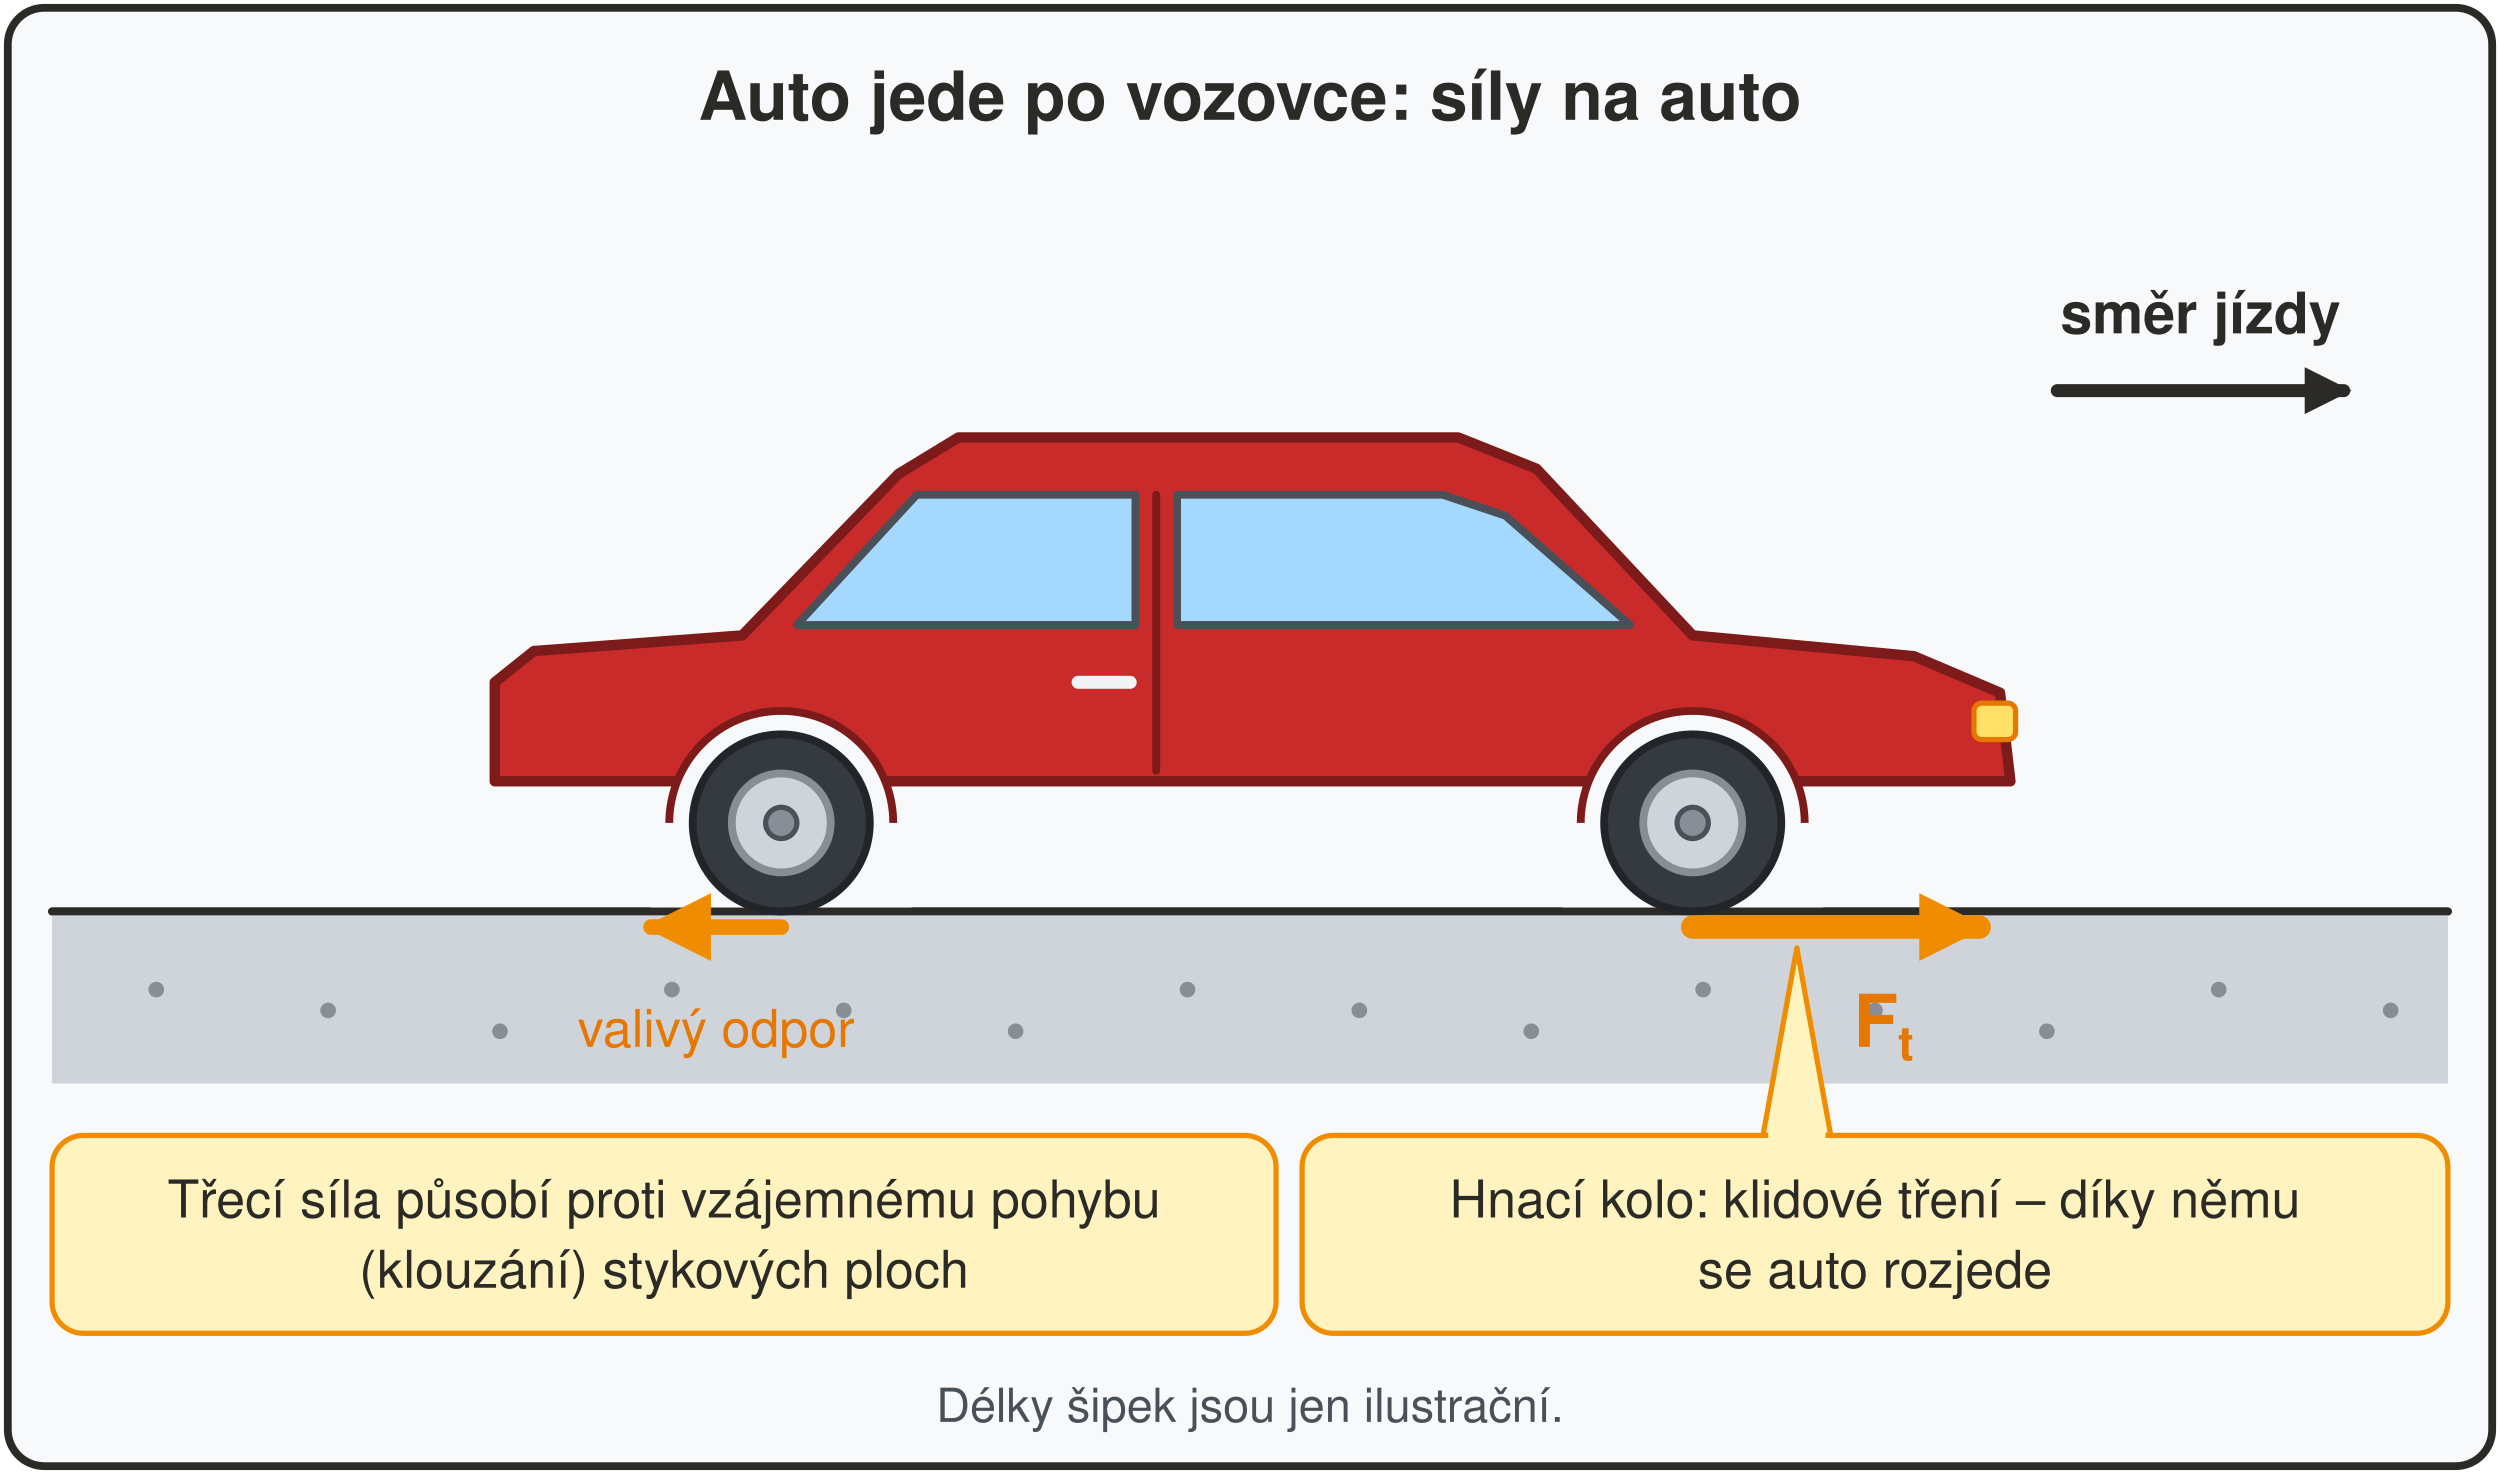
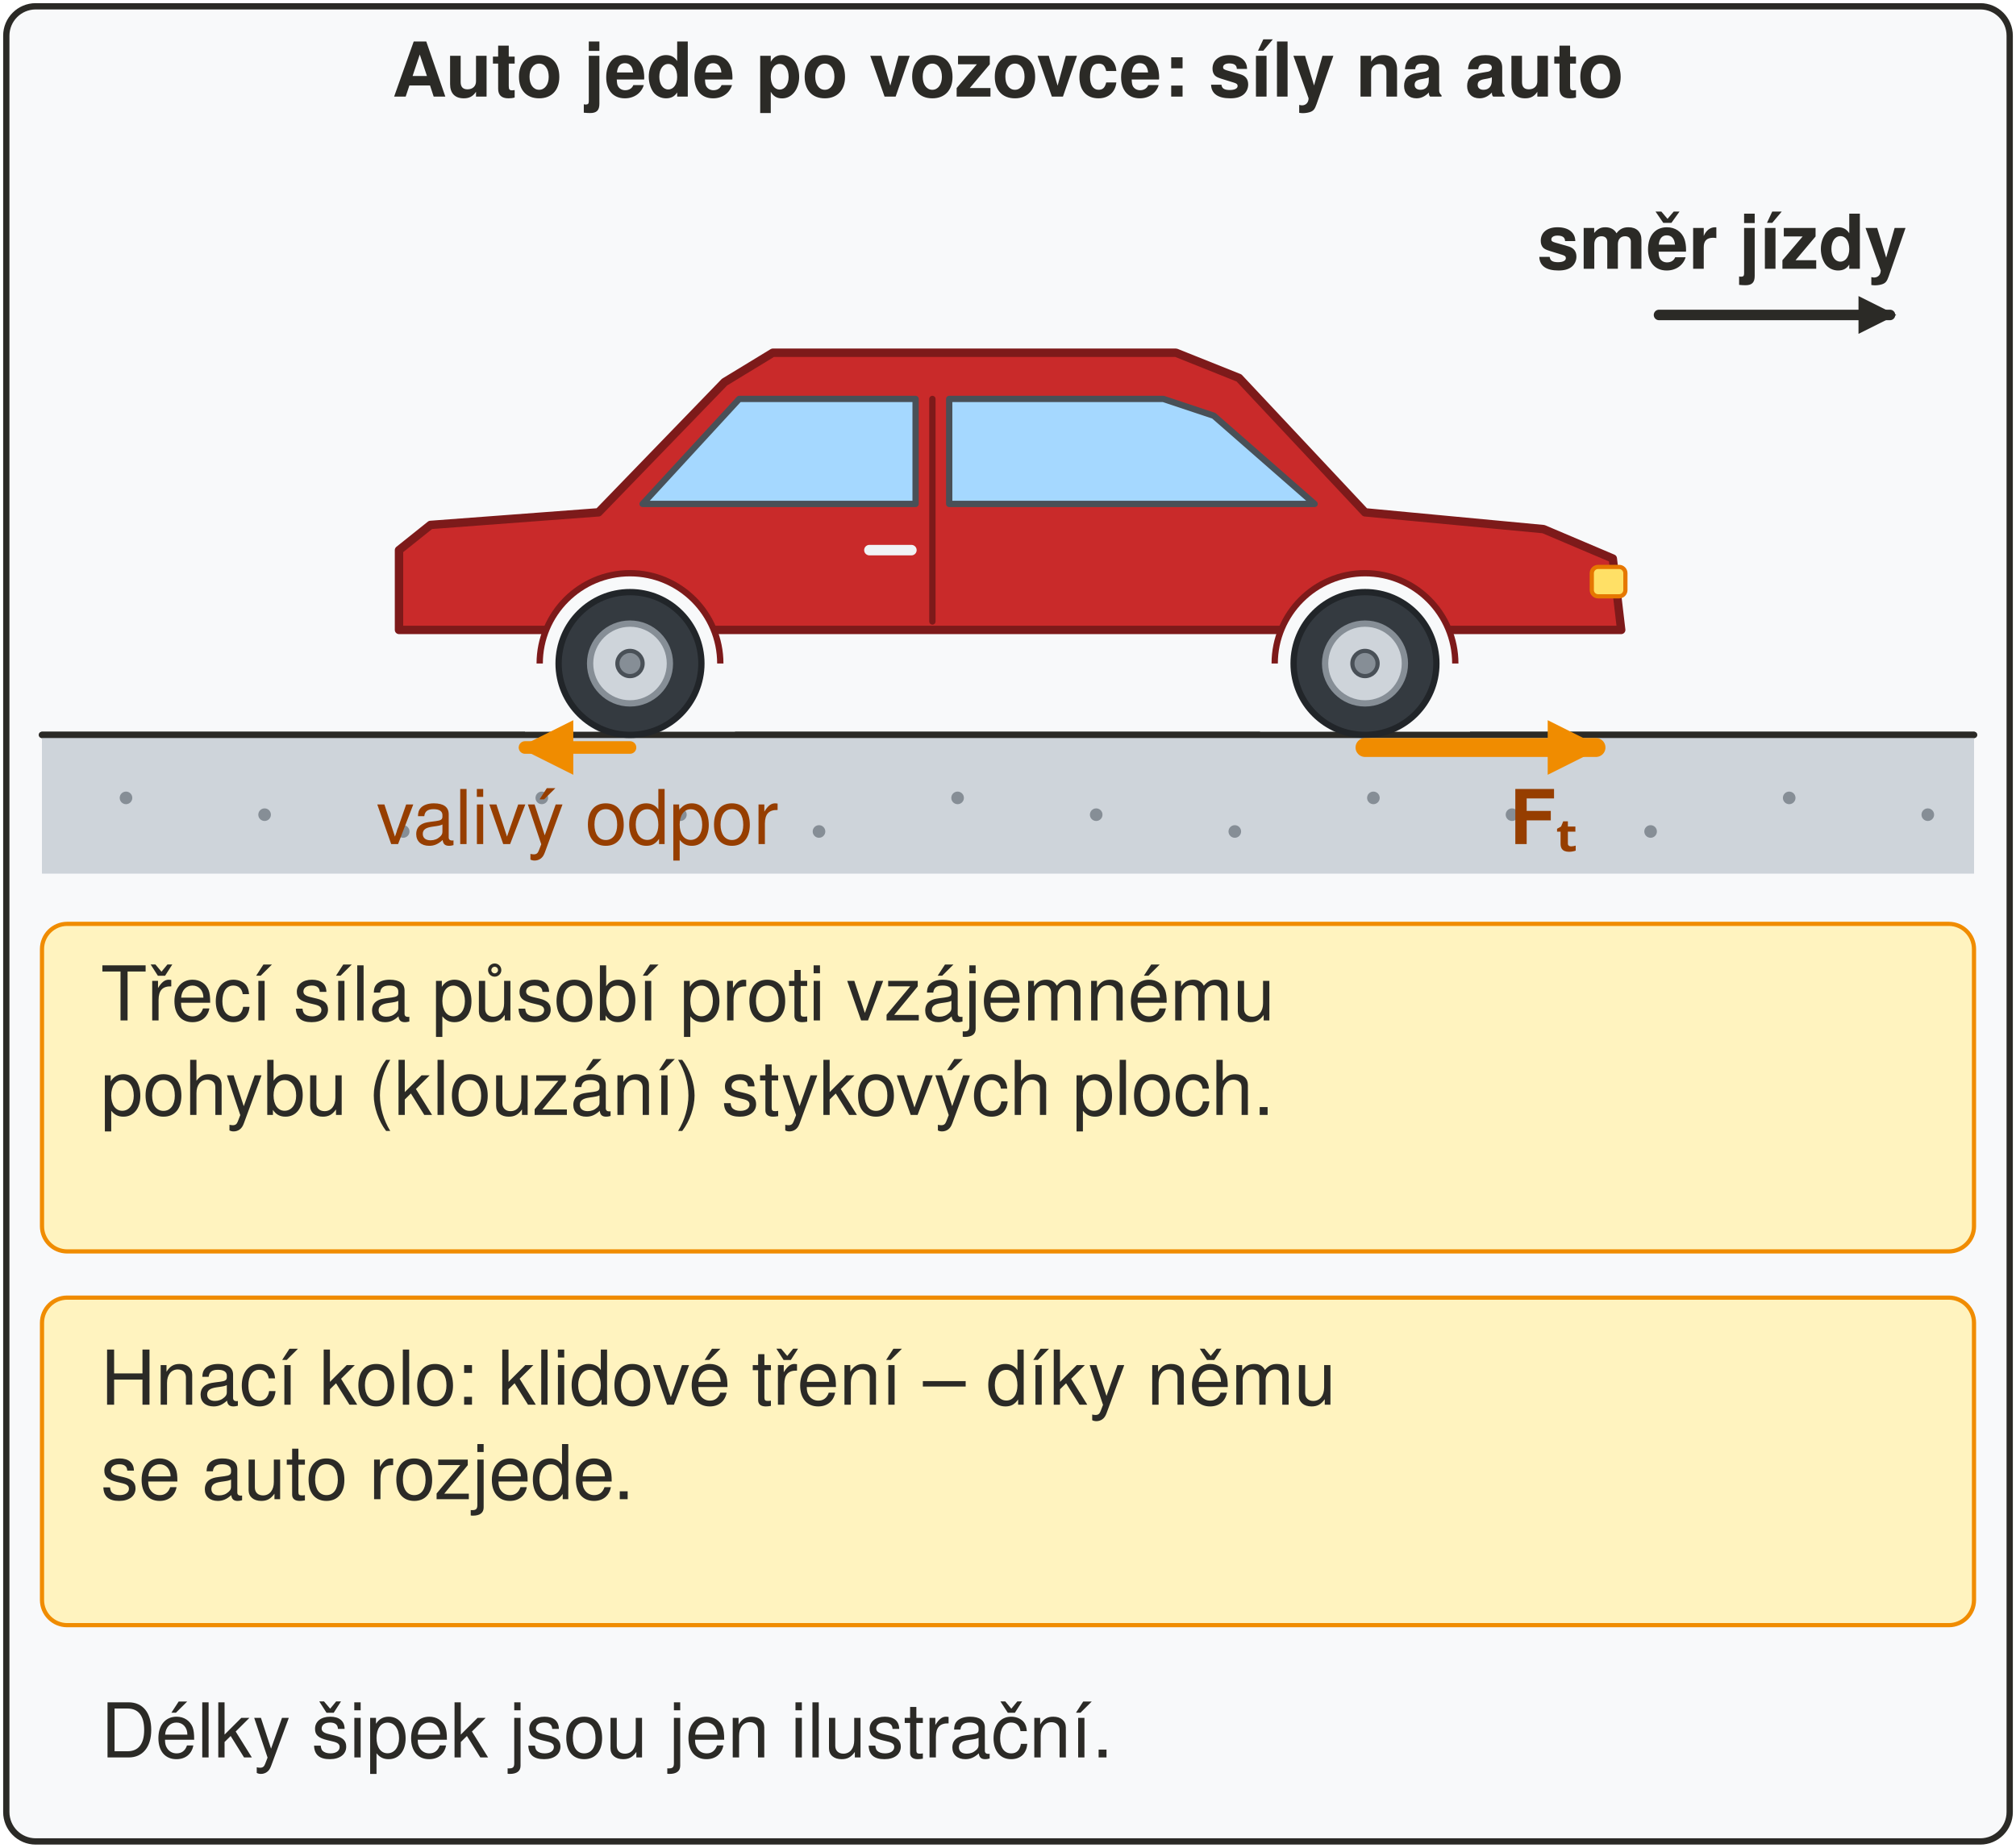
- <svg xmlns="http://www.w3.org/2000/svg" xml:space="preserve" viewBox="0 0 960 566" font-family="'Segoe UI', Helvetica, Arial, sans-serif" role="img" aria-label="Červené auto jede doprava po vozovce, nad ním šipka směru jízdy. Z hnacího (předního) kola vede doprava oranžová šipka Ft, klidové tření, díky kterému se auto rozjede. Z nehnaného zadního kola vede krátká oranžová šipka doleva, valivý odpor. Popisek říká, že třecí síla působí proti vzájemnému pohybu (klouzání) stykových ploch.">
+ <svg xmlns="http://www.w3.org/2000/svg" xml:space="preserve" viewBox="0 0 960 880" font-family="'Segoe UI', Helvetica, Arial, sans-serif" role="img" aria-label="Červené auto jede doprava po vozovce, nad ním šipka směru jízdy. Z hnacího (předního) kola vede doprava oranžová šipka Ft, klidové tření, díky kterému se auto rozjede. Z nehnaného zadního kola vede krátká oranžová šipka doleva, valivý odpor. Popisek říká, že třecí síla působí proti vzájemnému pohybu (klouzání) stykových ploch.">
  <defs>
    <marker id="a-cer" markerUnits="userSpaceOnUse" markerWidth="18" markerHeight="18" refX="15" refY="9" orient="auto">
      <path d="M0,0 L18,9 L0,18 z" fill="#e03131" />
    </marker>
    <marker id="a-mod" markerUnits="userSpaceOnUse" markerWidth="18" markerHeight="18" refX="15" refY="9" orient="auto">
      <path d="M0,0 L18,9 L0,18 z" fill="#1971c2" />
    </marker>
    <marker id="a-zel" markerUnits="userSpaceOnUse" markerWidth="18" markerHeight="18" refX="15" refY="9" orient="auto">
      <path d="M0,0 L18,9 L0,18 z" fill="#2f9e44" />
    </marker>
    <marker id="a-ora" markerUnits="userSpaceOnUse" markerWidth="18" markerHeight="18" refX="15" refY="9" orient="auto">
      <path d="M0,0 L18,9 L0,18 z" fill="#e8590c" />
    </marker>
    <marker id="a-ink" markerUnits="userSpaceOnUse" markerWidth="18" markerHeight="18" refX="15" refY="9" orient="auto">
      <path d="M0,0 L18,9 L0,18 z" fill="#2b2a26" />
    </marker>
    <marker id="a-sed" markerUnits="userSpaceOnUse" markerWidth="18" markerHeight="18" refX="15" refY="9" orient="auto">
      <path d="M0,0 L18,9 L0,18 z" fill="#495057" />
    </marker>
    <marker id="a-zlu" markerUnits="userSpaceOnUse" markerWidth="18" markerHeight="18" refX="15" refY="9" orient="auto">
      <path d="M0,0 L18,9 L0,18 z" fill="#f08c00" />
    </marker>
    <marker id="a-fia" markerUnits="userSpaceOnUse" markerWidth="18" markerHeight="18" refX="15" refY="9" orient="auto">
      <path d="M0,0 L18,9 L0,18 z" fill="#7048e8" />
    </marker>
    <marker id="b-cer" markerUnits="userSpaceOnUse" markerWidth="26" markerHeight="26" refX="23" refY="13" orient="auto">
      <path d="M0,0 L26,13 L0,26 z" fill="#e03131" />
    </marker>
    <marker id="b-zel" markerUnits="userSpaceOnUse" markerWidth="26" markerHeight="26" refX="23" refY="13" orient="auto">
      <path d="M0,0 L26,13 L0,26 z" fill="#2f9e44" />
    </marker>
    <marker id="b-mod" markerUnits="userSpaceOnUse" markerWidth="26" markerHeight="26" refX="23" refY="13" orient="auto">
      <path d="M0,0 L26,13 L0,26 z" fill="#1971c2" />
    </marker>
    <marker id="b-ora" markerUnits="userSpaceOnUse" markerWidth="26" markerHeight="26" refX="23" refY="13" orient="auto">
      <path d="M0,0 L26,13 L0,26 z" fill="#e8590c" />
    </marker>
    <marker id="b-ink" markerUnits="userSpaceOnUse" markerWidth="26" markerHeight="26" refX="23" refY="13" orient="auto">
      <path d="M0,0 L26,13 L0,26 z" fill="#2b2a26" />
    </marker>
    <marker id="b-zlu" markerUnits="userSpaceOnUse" markerWidth="26" markerHeight="26" refX="23" refY="13" orient="auto">
      <path d="M0,0 L26,13 L0,26 z" fill="#f08c00" />
    </marker>
  </defs>
-   <rect x="3" y="3" width="954" height="560" rx="14" fill="#f8f9fa" stroke="#2b2a26" stroke-width="3" />
-   <text x="480.0" y="46.0" font-size="26" font-weight="bold" fill="#2b2a26" text-anchor="middle">Auto jede po vozovce: síly na auto</text>
+   <rect x="3" y="3" width="954" height="874" rx="14" fill="#f8f9fa" stroke="#2b2a26" stroke-width="3" />
+   <text x="480.0" y="46.0" font-size="36" font-weight="bold" fill="#2b2a26" text-anchor="middle">Auto jede po vozovce: síly na auto</text>
  <rect x="20" y="350" width="920" height="66" fill="#ced4da" />
  <line x1="20.0" y1="350.0" x2="940.0" y2="350.0" stroke="#2b2a26" stroke-width="3" stroke-linecap="round" />
  <circle cx="60.0" cy="380.0" r="2.5" fill="#868e96" stroke="#868e96" stroke-width="1" />
  <circle cx="126.0" cy="388.0" r="2.5" fill="#868e96" stroke="#868e96" stroke-width="1" />
  <circle cx="192.0" cy="396.0" r="2.5" fill="#868e96" stroke="#868e96" stroke-width="1" />
  <circle cx="258.0" cy="380.0" r="2.5" fill="#868e96" stroke="#868e96" stroke-width="1" />
  <circle cx="324.0" cy="388.0" r="2.5" fill="#868e96" stroke="#868e96" stroke-width="1" />
  <circle cx="390.0" cy="396.0" r="2.5" fill="#868e96" stroke="#868e96" stroke-width="1" />
  <circle cx="456.0" cy="380.0" r="2.5" fill="#868e96" stroke="#868e96" stroke-width="1" />
  <circle cx="522.0" cy="388.0" r="2.5" fill="#868e96" stroke="#868e96" stroke-width="1" />
  <circle cx="588.0" cy="396.0" r="2.5" fill="#868e96" stroke="#868e96" stroke-width="1" />
  <circle cx="654.0" cy="380.0" r="2.5" fill="#868e96" stroke="#868e96" stroke-width="1" />
  <circle cx="720.0" cy="388.0" r="2.5" fill="#868e96" stroke="#868e96" stroke-width="1" />
  <circle cx="786.0" cy="396.0" r="2.5" fill="#868e96" stroke="#868e96" stroke-width="1" />
  <circle cx="852.0" cy="380.0" r="2.5" fill="#868e96" stroke="#868e96" stroke-width="1" />
  <circle cx="918.0" cy="388.0" r="2.5" fill="#868e96" stroke="#868e96" stroke-width="1" />
  <path d="M190.0,300.0 L190.0,262.0 L205.0,250.0 L285.0,244.0 L345.0,182.0 L368.0,168.0 L560.0,168.0 L590.0,180.0 L650.0,244.0 L735.0,252.0 L768.0,266.0 L772.0,300.0 z" fill="#c92a2a" stroke="#7d1a1a" stroke-width="4" stroke-linejoin="round" stroke-linecap="round" />
  <path d="M306.0,240.0 L352.0,190.0 L436.0,190.0 L436.0,240.0 z" fill="#a5d8ff" stroke="#495057" stroke-width="3" stroke-linejoin="round" stroke-linecap="round" />
  <path d="M452.0,190.0 L554.0,190.0 L578.0,198.0 L626.0,240.0 L452.0,240.0 z" fill="#a5d8ff" stroke="#495057" stroke-width="3" stroke-linejoin="round" stroke-linecap="round" />
  <line x1="444.0" y1="190.0" x2="444.0" y2="296.0" stroke="#7d1a1a" stroke-width="3" stroke-linecap="round" />
  <line x1="414.0" y1="262.0" x2="434.0" y2="262.0" stroke="#f1f3f5" stroke-width="5" stroke-linecap="round" />
  <rect x="758.0" y="270.0" width="16.0" height="14.0" rx="3" fill="#ffe066" stroke="#e67700" stroke-width="2" />
  <circle cx="300.0" cy="316.0" r="43" fill="#f8f9fa" stroke="#7d1a1a" stroke-width="3" />
  <rect x="250" y="316" width="100" height="40" fill="#f8f9fa" />
  <circle cx="650.0" cy="316.0" r="43" fill="#f8f9fa" stroke="#7d1a1a" stroke-width="3" />
  <rect x="600" y="316" width="100" height="40" fill="#f8f9fa" />
  <rect x="20" y="350" width="920" height="66" fill="#ced4da" />
  <line x1="20.0" y1="350.0" x2="940.0" y2="350.0" stroke="#2b2a26" stroke-width="3" stroke-linecap="round" />
  <circle cx="60.0" cy="380.0" r="2.5" fill="#868e96" stroke="#868e96" stroke-width="1" />
  <circle cx="126.0" cy="388.0" r="2.5" fill="#868e96" stroke="#868e96" stroke-width="1" />
  <circle cx="192.0" cy="396.0" r="2.5" fill="#868e96" stroke="#868e96" stroke-width="1" />
  <circle cx="258.0" cy="380.0" r="2.5" fill="#868e96" stroke="#868e96" stroke-width="1" />
  <circle cx="324.0" cy="388.0" r="2.5" fill="#868e96" stroke="#868e96" stroke-width="1" />
  <circle cx="390.0" cy="396.0" r="2.5" fill="#868e96" stroke="#868e96" stroke-width="1" />
  <circle cx="456.0" cy="380.0" r="2.5" fill="#868e96" stroke="#868e96" stroke-width="1" />
  <circle cx="522.0" cy="388.0" r="2.5" fill="#868e96" stroke="#868e96" stroke-width="1" />
  <circle cx="588.0" cy="396.0" r="2.5" fill="#868e96" stroke="#868e96" stroke-width="1" />
  <circle cx="654.0" cy="380.0" r="2.5" fill="#868e96" stroke="#868e96" stroke-width="1" />
  <circle cx="720.0" cy="388.0" r="2.5" fill="#868e96" stroke="#868e96" stroke-width="1" />
  <circle cx="786.0" cy="396.0" r="2.5" fill="#868e96" stroke="#868e96" stroke-width="1" />
  <circle cx="852.0" cy="380.0" r="2.5" fill="#868e96" stroke="#868e96" stroke-width="1" />
  <circle cx="918.0" cy="388.0" r="2.5" fill="#868e96" stroke="#868e96" stroke-width="1" />
  <circle cx="300.0" cy="316.0" r="34" fill="#343a40" stroke="#212529" stroke-width="3" />
  <circle cx="300.0" cy="316.0" r="19" fill="#ced4da" stroke="#868e96" stroke-width="3" />
  <circle cx="300.0" cy="316.0" r="6" fill="#868e96" stroke="#495057" stroke-width="2" />
  <circle cx="650.0" cy="316.0" r="34" fill="#343a40" stroke="#212529" stroke-width="3" />
  <circle cx="650.0" cy="316.0" r="19" fill="#ced4da" stroke="#868e96" stroke-width="3" />
  <circle cx="650.0" cy="316.0" r="6" fill="#868e96" stroke="#495057" stroke-width="2" />
  <line x1="790.0" y1="150.0" x2="900.0" y2="150.0" stroke="#2b2a26" stroke-width="5" marker-end="url(#a-ink)" stroke-linecap="round" />
-   <text x="845.0" y="128.0" font-size="22" font-weight="bold" fill="#2b2a26" text-anchor="middle">směr jízdy</text>
+   <text x="820" y="128.0" font-size="36" font-weight="bold" fill="#2b2a26" text-anchor="middle">směr jízdy</text>
  <line x1="650.0" y1="356.0" x2="760.0" y2="356.0" stroke="#f08c00" stroke-width="9" marker-end="url(#b-zlu)" stroke-linecap="round" />
-   <text x="735.0" y="402.0" font-size="28" font-weight="bold" fill="#e67700" text-anchor="middle">F<tspan font-size="18" dy="5">t</tspan>
-   </text>
+   <text x="735.0" y="402.0" font-size="36" font-weight="bold" fill="#963e00" text-anchor="middle">Fₜ</text>
  <line x1="300.0" y1="356.0" x2="250.0" y2="356.0" stroke="#f08c00" stroke-width="6" marker-end="url(#b-zlu)" stroke-linecap="round" />
-   <text x="275.0" y="402.0" font-size="20" fill="#e67700" text-anchor="middle">valivý odpor</text>
-   <rect x="20.0" y="436.0" width="470.0" height="76.0" rx="12" fill="#fff3bf" stroke="#f08c00" stroke-width="2" />
-   <text x="255.0" y="467.5" font-size="20" fill="#2b2a26" text-anchor="middle">Třecí síla působí proti vzájemnému pohybu</text>
-   <text x="255.0" y="494.5" font-size="20" fill="#2b2a26" text-anchor="middle">(klouzání) stykových ploch</text>
-   <path d="M677,436 L690,364 L703,436 z" fill="#fff3bf" stroke="#f08c00" stroke-width="2" stroke-linejoin="round" />
-   <rect x="500.0" y="436.0" width="440.0" height="76.0" rx="12" fill="#fff3bf" stroke="#f08c00" stroke-width="2" />
-   <rect x="679" y="433" width="22" height="6" fill="#fff3bf" />
-   <text x="720.0" y="467.5" font-size="20" fill="#2b2a26" text-anchor="middle">Hnací kolo: klidové tření – díky němu</text>
-   <text x="720.0" y="494.5" font-size="20" fill="#2b2a26" text-anchor="middle">se auto rozjede</text>
-   <text x="480.0" y="546.0" font-size="18" fill="#495057" text-anchor="middle">Délky šipek jsou jen ilustrační.</text>
+   <text x="275.0" y="402.0" font-size="36" fill="#963e00" text-anchor="middle">valivý odpor</text>
+   <rect x="20" y="440" width="920" height="156" rx="12" fill="#fff3bf" stroke="#f08c00" stroke-width="2" />
+   <rect x="20" y="618" width="920" height="156" rx="12" fill="#fff3bf" stroke="#f08c00" stroke-width="2" />
+   <text x="48" y="486" font-size="36" fill="#2b2a26">Třecí síla působí proti vzájemnému</text>
+   <text x="48" y="531" font-size="36" fill="#2b2a26">pohybu (klouzání) stykových ploch.</text>
+   <text x="48" y="669" font-size="36" fill="#2b2a26">Hnací kolo: klidové tření – díky němu</text>
+   <text x="48" y="714" font-size="36" fill="#2b2a26">se auto rozjede.</text>
+   <text x="48" y="837" font-size="36" fill="#2b2a26">Délky šipek jsou jen ilustrační.</text>
</svg>
